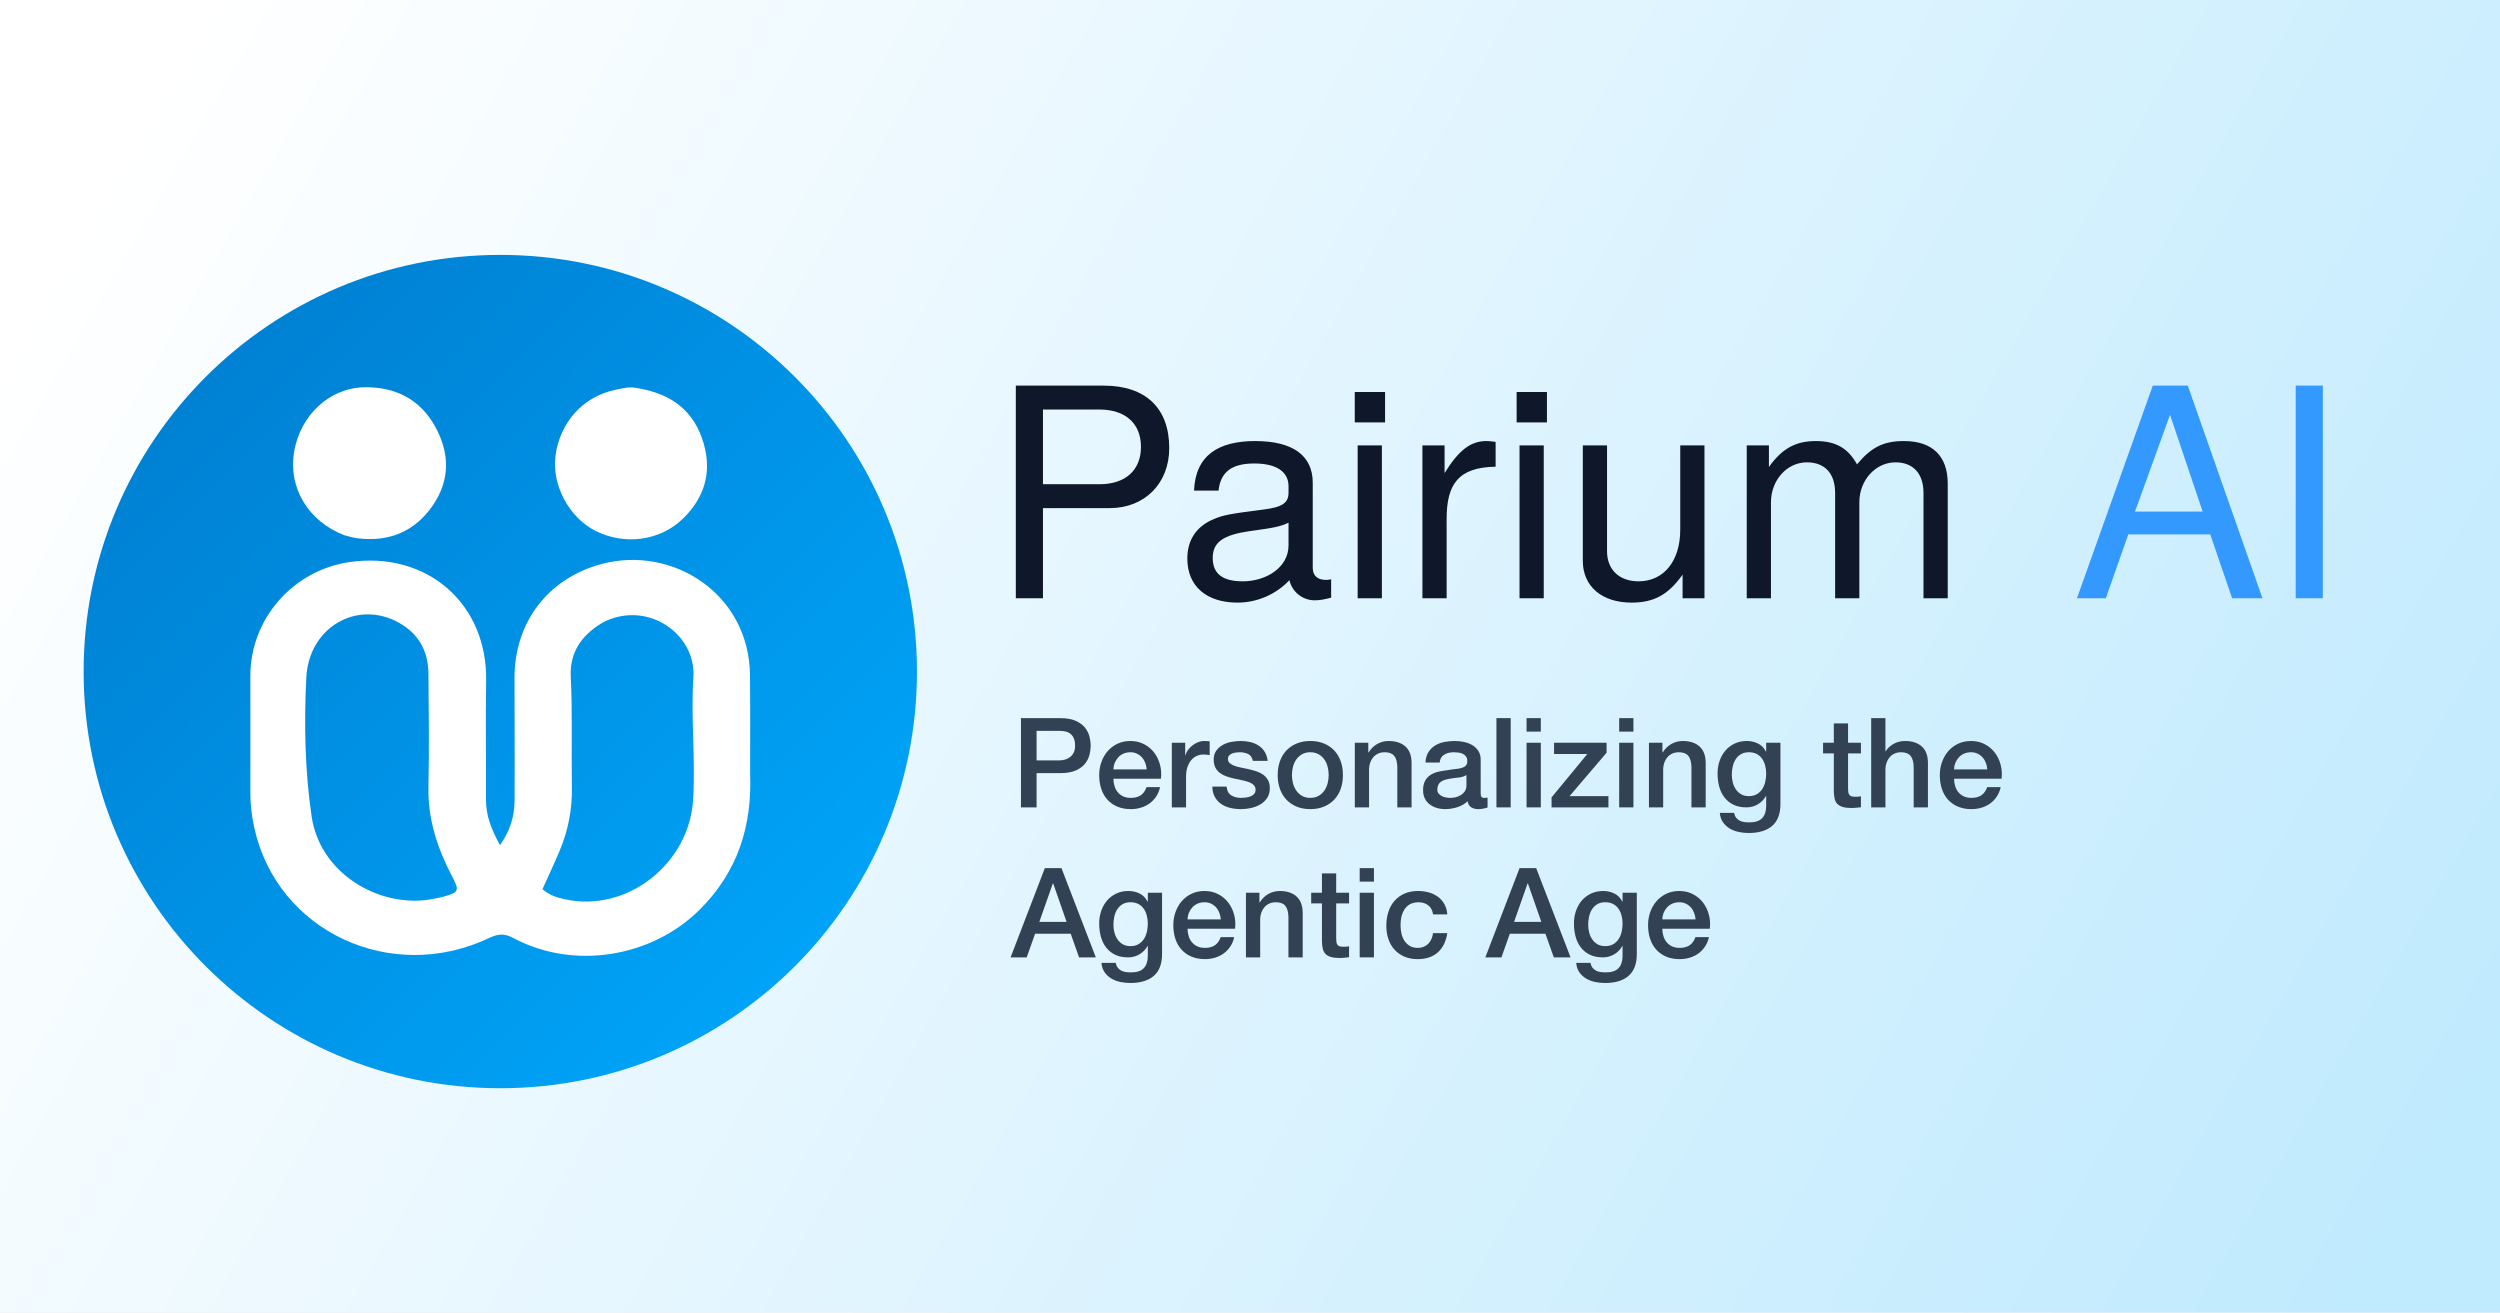
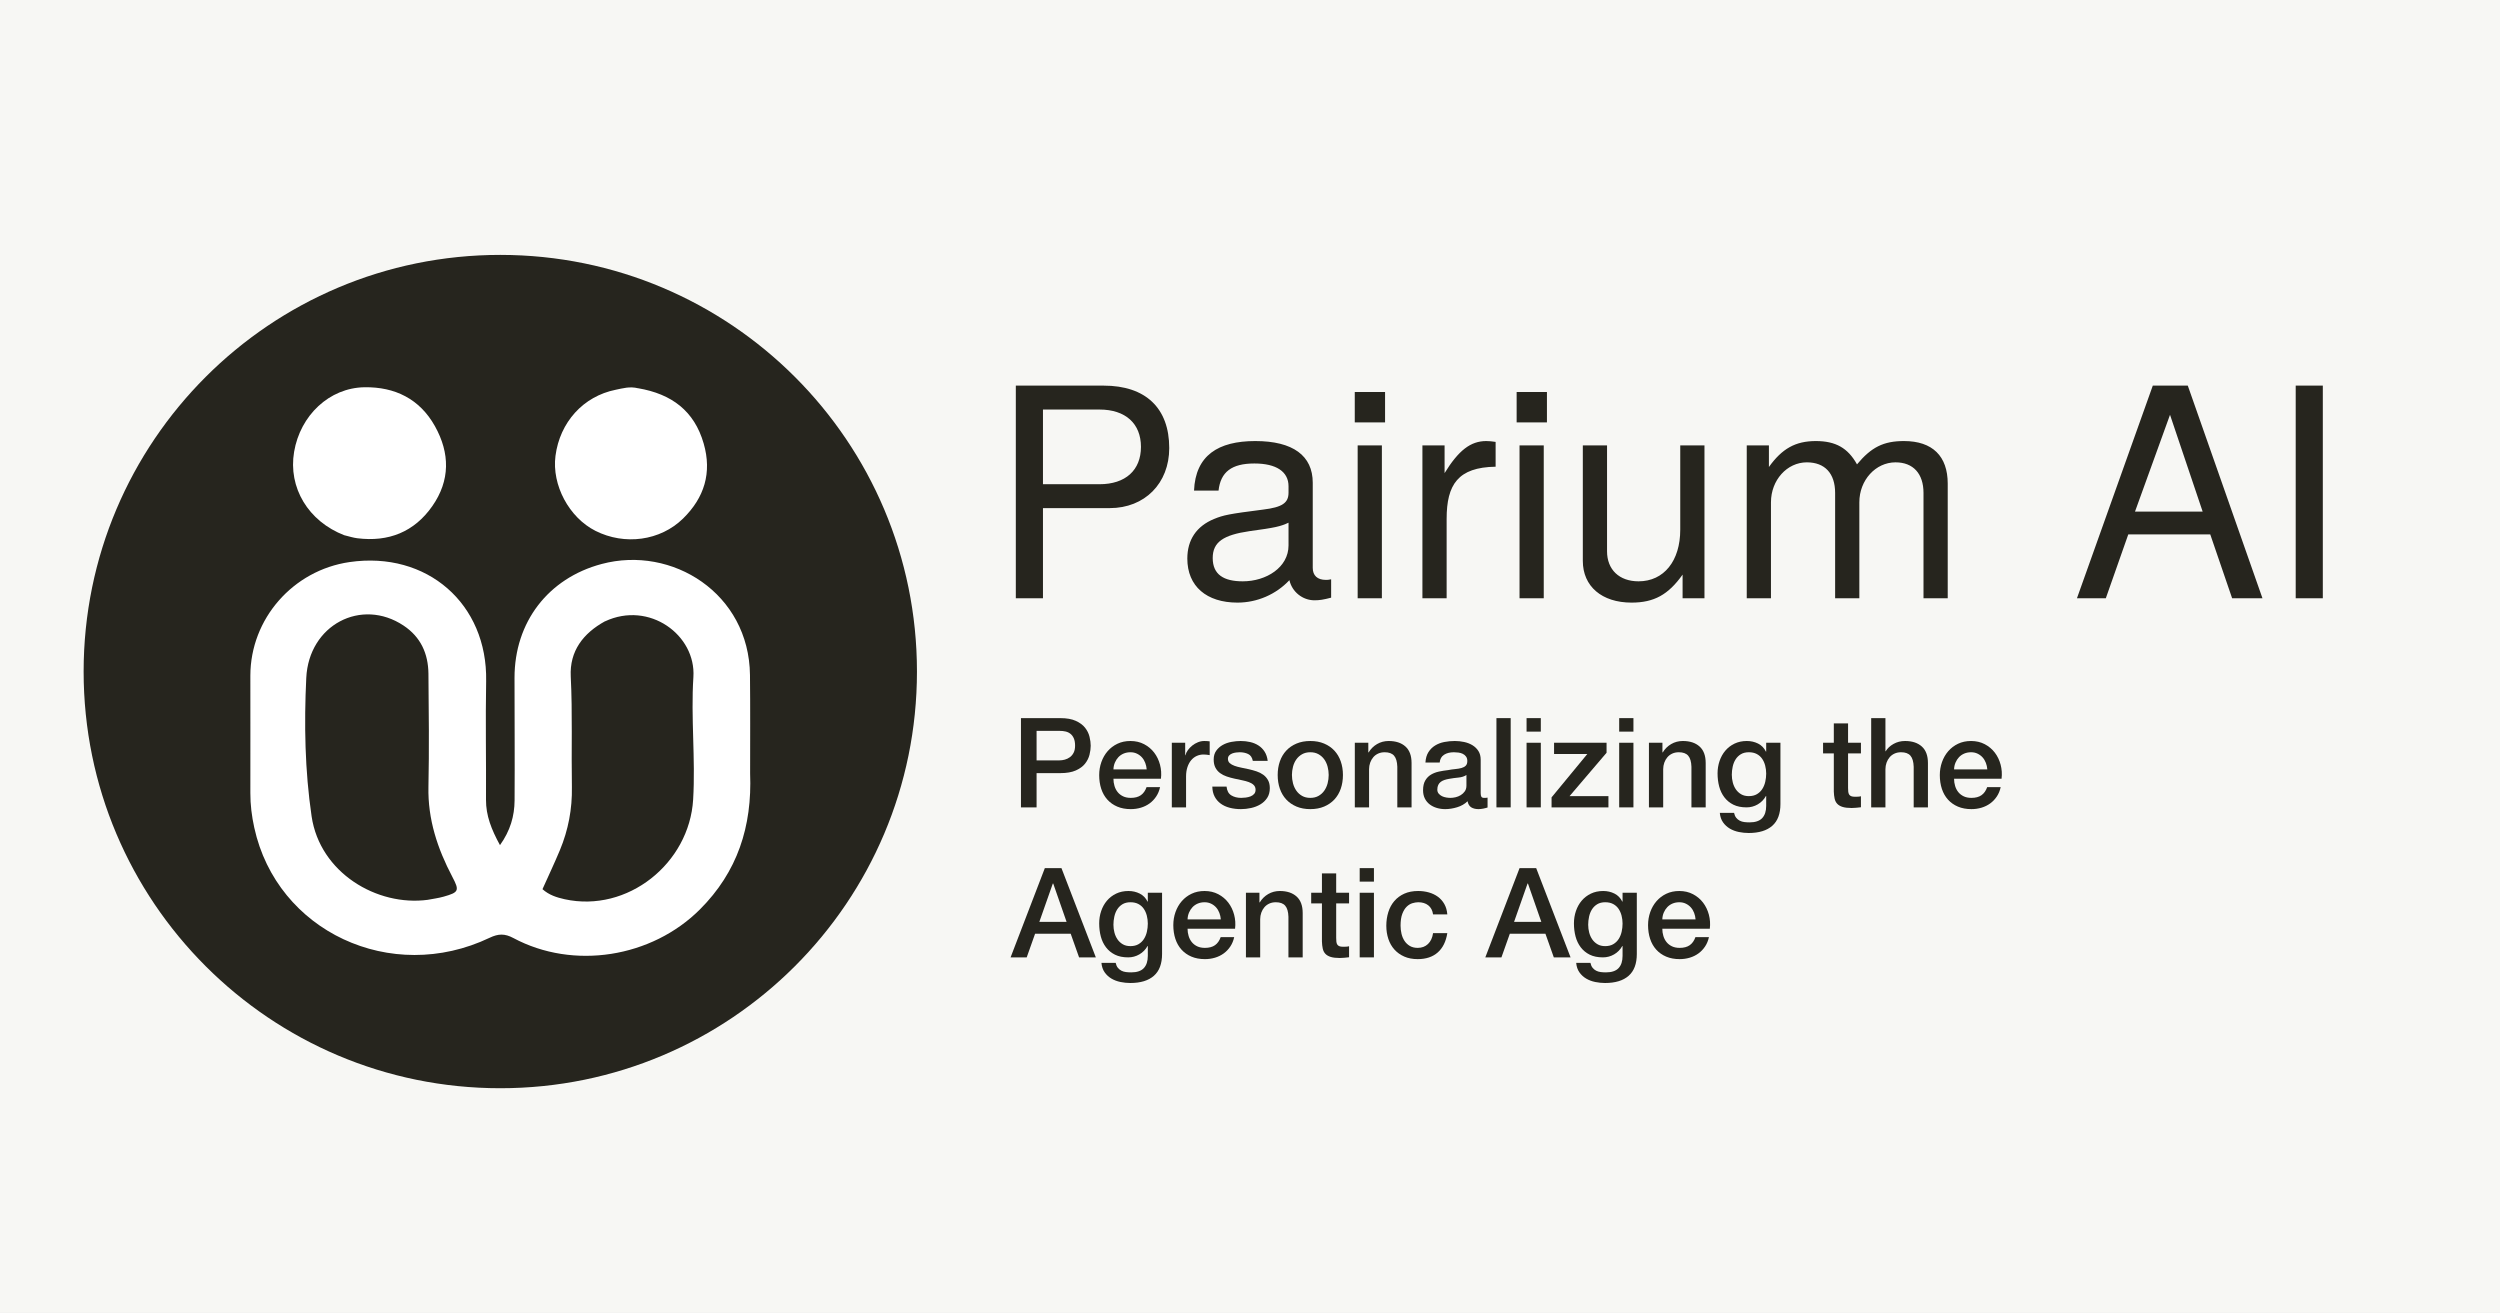
<svg xmlns="http://www.w3.org/2000/svg" id="Layer_1" version="1.1" viewBox="0 0 1200 630">
  <defs>
    <style>
-       .st0 {
-         fill: url(#linear-gradient1);
+       .st0, .st1 {
+         fill: #26251e;
+       }
+ 
+       .st2, .st1 {
+         isolation: isolate;
+       }
+ 
+       .st3 {
+         fill: #f7f7f4;
      }

      .st1 {
-         fill: #334155;
-       }
- 
-       .st2 {
-         fill: url(#linear-gradient);
-       }
- 
-       .st3, .st4, .st5 {
-         isolation: isolate;
-       }
- 
-       .st6 {
-         fill: #fff;
-       }
- 
-       .st4 {
-         fill: #39f;
-       }
- 
-       .st4, .st5 {
        font-family: HelveticaNeue-Medium, 'Helvetica Neue';
        font-size: 140px;
        font-weight: 500;
      }

-       .st5 {
-         fill: #0f172a;
+       .st4 {
+         fill: #fff;
      }
    </style>
-     <linearGradient id="linear-gradient" x1="86.75" y1="611.22" x2="1133.85" y2="6.67" gradientTransform="translate(0 629.89) scale(1 -1)" gradientUnits="userSpaceOnUse">
-       <stop offset="0" stop-color="#fff" />
-       <stop offset="1" stop-color="#c0eafe" />
-     </linearGradient>
-     <linearGradient id="linear-gradient1" x1="603.11" y1="1.12" x2="604.45" y2="2.45" gradientTransform="translate(-180895 -212) scale(300)" gradientUnits="userSpaceOnUse">
-       <stop offset="0" stop-color="#007acc" />
-       <stop offset="1" stop-color="#0af" />
-     </linearGradient>
  </defs>
-   <rect class="st2" y="0" width="1200" height="630" />
-   <path class="st0" d="M240.14,122.35h0c110.46,0,200,89.54,200,200h0c0,110.46-89.54,200-200,200h0c-110.46,0-200-89.54-200-200h0c0-110.46,89.54-200,200-200Z" />
+   <rect class="st3" y="0" width="1200" height="630" />
+   <path class="st0" d="M240.14,122.35h0c110.46,0,200,89.54,200,200h0c0,110.46-89.54,200-200,200h0c-110.46,0-200-89.54-200-200h0c0-110.46,89.54-200,200-200h0Z" />
  <g>
-     <path class="st6" d="M360.06,371.24c1.01,25.55-6.12,47.31-24.07,65.25-23.15,23.16-60.72,29.23-89.61,13.75-4.12-2.21-7.21-2.08-11.33-.12-47.35,22.6-102.12-3.07-113-52.85-1.2-5.47-1.91-11.03-1.88-16.67.07-18.76-.03-37.53,0-56.29.03-27.29,20.47-50.55,47.57-54.51,37.19-5.41,66.31,20,65.61,57.12-.35,18.97.04,37.96-.07,56.95-.04,7.59,2.57,14.24,6.71,21.8,4.95-6.95,6.96-13.95,7.01-21.47.13-19.63-.03-39.25-.03-58.88,0-26.64,16.09-47.75,41.83-54.61,33.83-9.03,70.76,14.12,71.19,53.29.17,15.53.07,31.07.07,47.23M290.39,298.22c-10.45,5.75-17.04,14.28-16.43,26.51.89,17.69.24,35.36.55,53.04.19,10.51-1.73,20.61-5.75,30.28-2.63,6.31-5.56,12.48-8.37,18.75,3.16,2.84,6.88,3.99,10.64,4.83,30.11,6.61,59.85-17.11,61.68-47.87,1.17-19.65-1.15-39.21.12-58.77,1.31-20.15-21.17-36.71-42.45-26.73M205.32,431.91c2.53-.49,5.11-.8,7.59-1.51,7.43-2.09,7.68-2.92,4.21-9.52-7.11-13.51-11.81-27.59-11.47-43.2.39-18.11.17-36.21,0-54.32-.11-9.59-3.67-17.59-11.95-23.09-20.27-13.47-45.48-.31-46.69,25.13-1.07,22.16-.67,44.43,2.56,66.44,3.99,27.07,31.36,43.35,55.8,40.07h-.04Z" />
-     <path class="st6" d="M165.34,256.95c-17.44-6.73-27.07-22.93-24.17-40.07,2.95-17.47,16.88-30.75,33.81-31,14.51-.21,26.43,5.53,33.79,18.68,7.25,12.99,7.35,26.07-1.27,38.39-8.67,12.4-21,17.29-35.99,15.41-1.91-.24-3.79-.83-6.16-1.43h0v.02Z" />
-     <path class="st6" d="M306.28,186.35c16.13,2.75,26.99,10.89,31.49,26.55,4.05,14.05.29,26-9.89,35.99-10.96,10.75-28.08,12.97-42.04,5.93-12.71-6.4-21.03-22.03-19.21-36.01,2.11-16.17,13.35-28.59,28.89-31.72,3.35-.68,6.72-1.72,10.76-.72h0v-.02Z" />
+     <path class="st4" d="M360.06,371.24c1.01,25.55-6.12,47.31-24.07,65.25-23.15,23.16-60.72,29.23-89.61,13.75-4.12-2.21-7.21-2.08-11.33-.12-47.35,22.6-102.12-3.07-113-52.85-1.2-5.47-1.91-11.03-1.88-16.67.07-18.76-.03-37.53,0-56.29.03-27.29,20.47-50.55,47.57-54.51,37.19-5.41,66.31,20,65.61,57.12-.35,18.97.04,37.96-.07,56.95-.04,7.59,2.57,14.24,6.71,21.8,4.95-6.95,6.96-13.95,7.01-21.47.13-19.63-.03-39.25-.03-58.88,0-26.64,16.09-47.75,41.83-54.61,33.83-9.03,70.76,14.12,71.19,53.29.17,15.53.07,31.07.07,47.23M290.39,298.22c-10.45,5.75-17.04,14.28-16.43,26.51.89,17.69.24,35.36.55,53.04.19,10.51-1.73,20.61-5.75,30.28-2.63,6.31-5.56,12.48-8.37,18.75,3.16,2.84,6.88,3.99,10.64,4.83,30.11,6.61,59.85-17.11,61.68-47.87,1.17-19.65-1.15-39.21.12-58.77,1.31-20.15-21.17-36.71-42.45-26.73M205.32,431.91c2.53-.49,5.11-.8,7.59-1.51,7.43-2.09,7.68-2.92,4.21-9.52-7.11-13.51-11.81-27.59-11.47-43.2.39-18.11.17-36.21,0-54.32-.11-9.59-3.67-17.59-11.95-23.09-20.27-13.47-45.48-.31-46.69,25.13-1.07,22.16-.67,44.43,2.56,66.44,3.99,27.07,31.36,43.35,55.8,40.07h-.05Z" />
+     <path class="st4" d="M165.34,256.95c-17.44-6.73-27.07-22.93-24.17-40.07,2.95-17.47,16.88-30.75,33.81-31,14.51-.21,26.43,5.53,33.79,18.68,7.25,12.99,7.35,26.07-1.27,38.39-8.67,12.4-21,17.29-35.99,15.41-1.91-.24-3.79-.83-6.16-1.43h0v.02h0Z" />
+     <path class="st4" d="M306.28,186.35c16.13,2.75,26.99,10.89,31.49,26.55,4.05,14.05.29,26-9.89,35.99-10.96,10.75-28.08,12.97-42.04,5.93-12.71-6.4-21.03-22.03-19.21-36.01,2.11-16.17,13.35-28.59,28.89-31.72,3.35-.68,6.72-1.72,10.76-.72h0v-.02h0Z" />
  </g>
-   <g class="st3">
-     <text class="st5" transform="translate(474.86 287.16)">
-       <tspan x="0" y="0">Pairium</tspan>
-     </text>
+   <g class="st2">
+     <g class="st2">
+       <text class="st1" transform="translate(474.86 287.16)">
+         <tspan x="0" y="0">Pairium</tspan>
+       </text>
+     </g>
  </g>
  <g>
-     <path class="st1" d="M490.06,344.7h18.9c3.04,0,5.52.44,7.44,1.32s3.4,1.98,4.44,3.3c1.04,1.32,1.75,2.76,2.13,4.32s.57,3,.57,4.32-.19,2.75-.57,4.29-1.09,2.97-2.13,4.29-2.52,2.41-4.44,3.27-4.4,1.29-7.44,1.29h-11.4v16.44h-7.5v-42.84h0ZM497.56,364.98h10.98c.84,0,1.7-.12,2.58-.36s1.69-.63,2.43-1.17,1.34-1.26,1.8-2.16c.46-.9.69-2.03.69-3.39s-.2-2.56-.6-3.48c-.4-.92-.94-1.65-1.62-2.19s-1.46-.91-2.34-1.11c-.88-.2-1.82-.3-2.82-.3h-11.1v14.16h0Z" />
-     <path class="st1" d="M534.45,373.8c0,1.2.17,2.36.51,3.48.34,1.12.85,2.1,1.53,2.94.68.84,1.54,1.51,2.58,2.01,1.04.5,2.28.75,3.72.75,2,0,3.61-.43,4.83-1.29,1.22-.86,2.13-2.15,2.73-3.87h6.48c-.36,1.68-.98,3.18-1.86,4.5s-1.94,2.43-3.18,3.33-2.63,1.58-4.17,2.04c-1.54.46-3.15.69-4.83.69-2.44,0-4.6-.4-6.48-1.2-1.88-.8-3.47-1.92-4.77-3.36-1.3-1.44-2.28-3.16-2.94-5.16s-.99-4.2-.99-6.6c0-2.2.35-4.29,1.05-6.27.7-1.98,1.7-3.72,3-5.22s2.87-2.69,4.71-3.57,3.92-1.32,6.24-1.32c2.44,0,4.63.51,6.57,1.53s3.55,2.37,4.83,4.05,2.21,3.61,2.79,5.79c.58,2.18.73,4.43.45,6.75h-22.8ZM550.41,369.3c-.08-1.08-.31-2.12-.69-3.12s-.9-1.87-1.56-2.61-1.46-1.34-2.4-1.8-1.99-.69-3.15-.69-2.29.21-3.27.63c-.98.42-1.82,1-2.52,1.74s-1.26,1.61-1.68,2.61-.65,2.08-.69,3.24h15.96Z" />
-     <path class="st1" d="M562.47,356.52h6.42v6h.12c.2-.84.59-1.66,1.17-2.46.58-.8,1.28-1.53,2.1-2.19.82-.66,1.73-1.19,2.73-1.59s2.02-.6,3.06-.6c.8,0,1.35.02,1.65.06.3.04.61.08.93.12v6.6c-.48-.08-.97-.15-1.47-.21s-.99-.09-1.47-.09c-1.16,0-2.25.23-3.27.69s-1.91,1.14-2.67,2.04-1.36,2.01-1.8,3.33-.66,2.84-.66,4.56v14.76h-6.84v-31.02h0Z" />
-     <path class="st1" d="M588.75,377.58c.2,2,.96,3.4,2.28,4.2s2.9,1.2,4.74,1.2c.64,0,1.37-.05,2.19-.15s1.59-.29,2.31-.57,1.31-.69,1.77-1.23.67-1.25.63-2.13-.36-1.6-.96-2.16c-.6-.56-1.37-1.01-2.31-1.35s-2.01-.63-3.21-.87-2.42-.5-3.66-.78c-1.28-.28-2.51-.62-3.69-1.02s-2.24-.94-3.18-1.62-1.69-1.55-2.25-2.61-.84-2.37-.84-3.93c0-1.68.41-3.09,1.23-4.23s1.86-2.06,3.12-2.76,2.66-1.19,4.2-1.47c1.54-.28,3.01-.42,4.41-.42,1.6,0,3.13.17,4.59.51s2.78.89,3.96,1.65c1.18.76,2.16,1.75,2.94,2.97s1.27,2.69,1.47,4.41h-7.14c-.32-1.64-1.07-2.74-2.25-3.3s-2.53-.84-4.05-.84c-.48,0-1.05.04-1.71.12-.66.08-1.28.23-1.86.45-.58.22-1.07.54-1.47.96-.4.42-.6.97-.6,1.65,0,.84.29,1.52.87,2.04.58.52,1.34.95,2.28,1.29s2.01.63,3.21.87,2.44.5,3.72.78c1.24.28,2.46.62,3.66,1.02,1.2.4,2.27.94,3.21,1.62s1.7,1.54,2.28,2.58c.58,1.04.87,2.32.87,3.84,0,1.84-.42,3.4-1.26,4.68s-1.93,2.32-3.27,3.12-2.83,1.38-4.47,1.74-3.26.54-4.86.54c-1.96,0-3.77-.22-5.43-.66s-3.1-1.11-4.32-2.01c-1.22-.9-2.18-2.02-2.88-3.36s-1.07-2.93-1.11-4.77h6.84,0Z" />
-     <path class="st1" d="M628.95,388.38c-2.48,0-4.69-.41-6.63-1.23s-3.58-1.95-4.92-3.39-2.36-3.16-3.06-5.16-1.05-4.2-1.05-6.6.35-4.54,1.05-6.54,1.72-3.72,3.06-5.16,2.98-2.57,4.92-3.39,4.15-1.23,6.63-1.23,4.69.41,6.63,1.23,3.58,1.95,4.92,3.39c1.34,1.44,2.36,3.16,3.06,5.16s1.05,4.18,1.05,6.54-.35,4.6-1.05,6.6-1.72,3.72-3.06,5.16-2.98,2.57-4.92,3.39-4.15,1.23-6.63,1.23ZM628.95,382.98c1.52,0,2.84-.32,3.96-.96,1.12-.64,2.04-1.48,2.76-2.52s1.25-2.21,1.59-3.51.51-2.63.51-3.99-.17-2.64-.51-3.96c-.34-1.32-.87-2.49-1.59-3.51-.72-1.02-1.64-1.85-2.76-2.49-1.12-.64-2.44-.96-3.96-.96s-2.84.32-3.96.96c-1.12.64-2.04,1.47-2.76,2.49-.72,1.02-1.25,2.19-1.59,3.51s-.51,2.64-.51,3.96.17,2.69.51,3.99.87,2.47,1.59,3.51c.72,1.04,1.64,1.88,2.76,2.52,1.12.64,2.44.96,3.96.96Z" />
-     <path class="st1" d="M650.31,356.52h6.48v4.56l.12.12c1.04-1.72,2.4-3.07,4.08-4.05,1.68-.98,3.54-1.47,5.58-1.47,3.4,0,6.08.88,8.04,2.64,1.96,1.76,2.94,4.4,2.94,7.92v21.3h-6.84v-19.5c-.08-2.44-.6-4.21-1.56-5.31s-2.46-1.65-4.5-1.65c-1.16,0-2.2.21-3.12.63s-1.7,1-2.34,1.74-1.14,1.61-1.5,2.61-.54,2.06-.54,3.18v18.3h-6.84v-31.02h0Z" />
-     <path class="st1" d="M710.73,380.64c0,.84.11,1.44.33,1.8.22.36.65.54,1.29.54h.72c.28,0,.6-.04.96-.12v4.74c-.24.08-.55.17-.93.27-.38.1-.77.19-1.17.27-.4.08-.8.14-1.2.18-.4.04-.74.06-1.02.06-1.4,0-2.56-.28-3.48-.84s-1.52-1.54-1.8-2.94c-1.36,1.32-3.03,2.28-5.01,2.88s-3.89.9-5.73.9c-1.4,0-2.74-.19-4.02-.57s-2.41-.94-3.39-1.68c-.98-.74-1.76-1.68-2.34-2.82s-.87-2.47-.87-3.99c0-1.92.35-3.48,1.05-4.68.7-1.2,1.62-2.14,2.76-2.82s2.42-1.17,3.84-1.47c1.42-.3,2.85-.53,4.29-.69,1.24-.24,2.42-.41,3.54-.51s2.11-.27,2.97-.51c.86-.24,1.54-.61,2.04-1.11s.75-1.25.75-2.25c0-.88-.21-1.6-.63-2.16s-.94-.99-1.56-1.29-1.31-.5-2.07-.6-1.48-.15-2.16-.15c-1.92,0-3.5.4-4.74,1.2-1.24.8-1.94,2.04-2.1,3.72h-6.84c.12-2,.6-3.66,1.44-4.98s1.91-2.38,3.21-3.18c1.3-.8,2.77-1.36,4.41-1.68,1.64-.32,3.32-.48,5.04-.48,1.52,0,3.02.16,4.5.48s2.81.84,3.99,1.56,2.13,1.65,2.85,2.79,1.08,2.53,1.08,4.17v15.96h0ZM703.89,372c-1.04.68-2.32,1.09-3.84,1.23s-3.04.35-4.56.63c-.72.12-1.42.29-2.1.51s-1.28.52-1.8.9c-.52.38-.93.88-1.23,1.5s-.45,1.37-.45,2.25c0,.76.22,1.4.66,1.92.44.52.97.93,1.59,1.23s1.3.51,2.04.63,1.41.18,2.01.18c.76,0,1.58-.1,2.46-.3.88-.2,1.71-.54,2.49-1.02.78-.48,1.43-1.09,1.95-1.83s.78-1.65.78-2.73v-5.1h0Z" />
-     <path class="st1" d="M718.29,344.7h6.84v42.84h-6.84v-42.84Z" />
-     <path class="st1" d="M732.75,344.7h6.84v6.48h-6.84v-6.48ZM732.75,356.52h6.84v31.02h-6.84v-31.02Z" />
-     <path class="st1" d="M745.95,356.52h25.2v4.8l-17.76,20.82h18.66v5.4h-27.3v-4.8l17.16-20.82h-15.96v-5.4h0Z" />
-     <path class="st1" d="M777.21,344.7h6.84v6.48h-6.84v-6.48ZM777.21,356.52h6.84v31.02h-6.84v-31.02Z" />
-     <path class="st1" d="M791.49,356.52h6.48v4.56l.12.12c1.04-1.72,2.4-3.07,4.08-4.05,1.68-.98,3.54-1.47,5.58-1.47,3.4,0,6.08.88,8.04,2.64,1.96,1.76,2.94,4.4,2.94,7.92v21.3h-6.84v-19.5c-.08-2.44-.6-4.21-1.56-5.31s-2.46-1.65-4.5-1.65c-1.16,0-2.2.21-3.12.63s-1.7,1-2.34,1.74-1.14,1.61-1.5,2.61-.54,2.06-.54,3.18v18.3h-6.84v-31.02h0Z" />
-     <path class="st1" d="M854.61,385.92c0,4.68-1.31,8.17-3.93,10.47s-6.39,3.45-11.31,3.45c-1.56,0-3.13-.16-4.71-.48s-3.02-.86-4.32-1.62-2.39-1.76-3.27-3-1.4-2.76-1.56-4.56h6.84c.2.96.54,1.74,1.02,2.34.48.6,1.05,1.07,1.71,1.41s1.39.56,2.19.66,1.64.15,2.52.15c2.76,0,4.78-.68,6.06-2.04,1.28-1.36,1.92-3.32,1.92-5.88v-4.74h-.12c-.96,1.72-2.27,3.06-3.93,4.02s-3.45,1.44-5.37,1.44c-2.48,0-4.59-.43-6.33-1.29-1.74-.86-3.18-2.04-4.32-3.54s-1.97-3.23-2.49-5.19-.78-4.06-.78-6.3c0-2.08.32-4.06.96-5.94s1.56-3.53,2.76-4.95,2.67-2.55,4.41-3.39c1.74-.84,3.71-1.26,5.91-1.26,1.96,0,3.76.41,5.4,1.23s2.9,2.11,3.78,3.87h.12v-4.26h6.84v29.4h0ZM839.43,382.14c1.52,0,2.81-.31,3.87-.93s1.92-1.44,2.58-2.46c.66-1.02,1.14-2.18,1.44-3.48.3-1.3.45-2.61.45-3.93s-.16-2.6-.48-3.84-.81-2.34-1.47-3.3-1.52-1.72-2.58-2.28-2.33-.84-3.81-.84-2.8.32-3.84.96-1.88,1.47-2.52,2.49-1.1,2.18-1.38,3.48c-.28,1.3-.42,2.59-.42,3.87s.16,2.53.48,3.75.81,2.31,1.47,3.27,1.5,1.74,2.52,2.34,2.25.9,3.69.9Z" />
-     <path class="st1" d="M875.07,356.52h5.16v-9.3h6.84v9.3h6.18v5.1h-6.18v16.56c0,.72.03,1.34.09,1.86s.2.96.42,1.32c.22.36.55.63.99.81s1.04.27,1.8.27c.48,0,.96,0,1.44-.03.48-.02.96-.09,1.44-.21v5.28c-.76.08-1.5.16-2.22.24s-1.46.12-2.22.12c-1.8,0-3.25-.17-4.35-.51s-1.96-.84-2.58-1.5-1.04-1.49-1.26-2.49c-.22-1-.35-2.14-.39-3.42v-18.3h-5.16v-5.1h0Z" />
-     <path class="st1" d="M898.17,344.7h6.84v15.9h.12c.84-1.4,2.09-2.57,3.75-3.51s3.51-1.41,5.55-1.41c3.4,0,6.08.88,8.04,2.64,1.96,1.76,2.94,4.4,2.94,7.92v21.3h-6.84v-19.5c-.08-2.44-.6-4.21-1.56-5.31s-2.46-1.65-4.5-1.65c-1.16,0-2.2.21-3.12.63s-1.7,1-2.34,1.74-1.14,1.61-1.5,2.61-.54,2.06-.54,3.18v18.3h-6.84v-42.84h0Z" />
-     <path class="st1" d="M937.95,373.8c0,1.2.17,2.36.51,3.48.34,1.12.85,2.1,1.53,2.94.68.84,1.54,1.51,2.58,2.01,1.04.5,2.28.75,3.72.75,2,0,3.61-.43,4.83-1.29,1.22-.86,2.13-2.15,2.73-3.87h6.48c-.36,1.68-.98,3.18-1.86,4.5s-1.94,2.43-3.18,3.33-2.63,1.58-4.17,2.04c-1.54.46-3.15.69-4.83.69-2.44,0-4.6-.4-6.48-1.2-1.88-.8-3.47-1.92-4.77-3.36-1.3-1.44-2.28-3.16-2.94-5.16s-.99-4.2-.99-6.6c0-2.2.35-4.29,1.05-6.27.7-1.98,1.7-3.72,3-5.22s2.87-2.69,4.71-3.57,3.92-1.32,6.24-1.32c2.44,0,4.63.51,6.57,1.53s3.55,2.37,4.83,4.05,2.21,3.61,2.79,5.79c.58,2.18.73,4.43.45,6.75h-22.8ZM953.91,369.3c-.08-1.08-.31-2.12-.69-3.12s-.9-1.87-1.56-2.61-1.46-1.34-2.4-1.8-1.99-.69-3.15-.69-2.29.21-3.27.63c-.98.42-1.82,1-2.52,1.74s-1.26,1.61-1.68,2.61-.65,2.08-.69,3.24h15.96Z" />
-     <path class="st1" d="M501.52,416.7h7.98l16.5,42.84h-8.04l-4.02-11.34h-17.1l-4.02,11.34h-7.74l16.44-42.84ZM498.88,442.5h13.08l-6.42-18.42h-.18l-6.48,18.42h0Z" />
-     <path class="st1" d="M557.79,457.92c0,4.68-1.31,8.17-3.93,10.47s-6.39,3.45-11.31,3.45c-1.56,0-3.13-.16-4.71-.48s-3.02-.86-4.32-1.62-2.39-1.76-3.27-3-1.4-2.76-1.56-4.56h6.84c.2.96.54,1.74,1.02,2.34.48.6,1.05,1.07,1.71,1.41s1.39.56,2.19.66,1.64.15,2.52.15c2.76,0,4.78-.68,6.06-2.04,1.28-1.36,1.92-3.32,1.92-5.88v-4.74h-.12c-.96,1.72-2.27,3.06-3.93,4.02s-3.45,1.44-5.37,1.44c-2.48,0-4.59-.43-6.33-1.29-1.74-.86-3.18-2.04-4.32-3.54s-1.97-3.23-2.49-5.19-.78-4.06-.78-6.3c0-2.08.32-4.06.96-5.94s1.56-3.53,2.76-4.95,2.67-2.55,4.41-3.39c1.74-.84,3.71-1.26,5.91-1.26,1.96,0,3.76.41,5.4,1.23s2.9,2.11,3.78,3.87h.12v-4.26h6.84v29.4h0ZM542.61,454.14c1.52,0,2.81-.31,3.87-.93s1.92-1.44,2.58-2.46c.66-1.02,1.14-2.18,1.44-3.48.3-1.3.45-2.61.45-3.93s-.16-2.6-.48-3.84-.81-2.34-1.47-3.3-1.52-1.72-2.58-2.28-2.33-.84-3.81-.84-2.8.32-3.84.96c-1.04.64-1.88,1.47-2.52,2.49s-1.1,2.18-1.38,3.48c-.28,1.3-.42,2.59-.42,3.87s.16,2.53.48,3.75.81,2.31,1.47,3.27,1.5,1.74,2.52,2.34,2.25.9,3.69.9Z" />
-     <path class="st1" d="M570.03,445.8c0,1.2.17,2.36.51,3.48.34,1.12.85,2.1,1.53,2.94.68.84,1.54,1.51,2.58,2.01,1.04.5,2.28.75,3.72.75,2,0,3.61-.43,4.83-1.29,1.22-.86,2.13-2.15,2.73-3.87h6.48c-.36,1.68-.98,3.18-1.86,4.5s-1.94,2.43-3.18,3.33-2.63,1.58-4.17,2.04c-1.54.46-3.15.69-4.83.69-2.44,0-4.6-.4-6.48-1.2-1.88-.8-3.47-1.92-4.77-3.36-1.3-1.44-2.28-3.16-2.94-5.16s-.99-4.2-.99-6.6c0-2.2.35-4.29,1.05-6.27.7-1.98,1.7-3.72,3-5.22s2.87-2.69,4.71-3.57,3.92-1.32,6.24-1.32c2.44,0,4.63.51,6.57,1.53s3.55,2.37,4.83,4.05,2.21,3.61,2.79,5.79c.58,2.18.73,4.43.45,6.75h-22.8ZM585.99,441.3c-.08-1.08-.31-2.12-.69-3.12s-.9-1.87-1.56-2.61-1.46-1.34-2.4-1.8-1.99-.69-3.15-.69-2.29.21-3.27.63c-.98.42-1.82,1-2.52,1.74s-1.26,1.61-1.68,2.61-.65,2.08-.69,3.24h15.96Z" />
-     <path class="st1" d="M598.05,428.52h6.48v4.56l.12.12c1.04-1.72,2.4-3.07,4.08-4.05,1.68-.98,3.54-1.47,5.58-1.47,3.4,0,6.08.88,8.04,2.64,1.96,1.76,2.94,4.4,2.94,7.92v21.3h-6.84v-19.5c-.08-2.44-.6-4.21-1.56-5.31s-2.46-1.65-4.5-1.65c-1.16,0-2.2.21-3.12.63s-1.7,1-2.34,1.74-1.14,1.61-1.5,2.61-.54,2.06-.54,3.18v18.3h-6.84v-31.02h0Z" />
-     <path class="st1" d="M629.37,428.52h5.16v-9.3h6.84v9.3h6.18v5.1h-6.18v16.56c0,.72.03,1.34.09,1.86s.2.96.42,1.32c.22.36.55.63.99.81s1.04.27,1.8.27c.48,0,.96,0,1.44-.03.48-.02.96-.09,1.44-.21v5.28c-.76.08-1.5.16-2.22.24s-1.46.12-2.22.12c-1.8,0-3.25-.17-4.35-.51s-1.96-.84-2.58-1.5-1.04-1.49-1.26-2.49c-.22-1-.35-2.14-.39-3.42v-18.3h-5.16v-5.1h0Z" />
-     <path class="st1" d="M652.65,416.7h6.84v6.48h-6.84v-6.48ZM652.65,428.52h6.84v31.02h-6.84v-31.02Z" />
-     <path class="st1" d="M687.87,438.9c-.28-1.92-1.05-3.37-2.31-4.35s-2.85-1.47-4.77-1.47c-.88,0-1.82.15-2.82.45-1,.3-1.92.86-2.76,1.68s-1.54,1.96-2.1,3.42c-.56,1.46-.84,3.37-.84,5.73,0,1.28.15,2.56.45,3.84s.78,2.42,1.44,3.42,1.51,1.81,2.55,2.43,2.3.93,3.78.93c2,0,3.65-.62,4.95-1.86s2.11-2.98,2.43-5.22h6.84c-.64,4.04-2.17,7.13-4.59,9.27-2.42,2.14-5.63,3.21-9.63,3.21-2.44,0-4.59-.41-6.45-1.23s-3.43-1.94-4.71-3.36c-1.28-1.42-2.25-3.11-2.91-5.07-.66-1.96-.99-4.08-.99-6.36s.32-4.5.96-6.54,1.6-3.81,2.88-5.31,2.87-2.68,4.77-3.54c1.9-.86,4.13-1.29,6.69-1.29,1.8,0,3.51.23,5.13.69s3.06,1.15,4.32,2.07,2.29,2.08,3.09,3.48c.8,1.4,1.28,3.06,1.44,4.98h-6.84Z" />
-     <path class="st1" d="M729.39,416.7h7.98l16.5,42.84h-8.04l-4.02-11.34h-17.1l-4.02,11.34h-7.74l16.44-42.84ZM726.75,442.5h13.08l-6.42-18.42h-.18l-6.48,18.42h0Z" />
-     <path class="st1" d="M785.67,457.92c0,4.68-1.31,8.17-3.93,10.47s-6.39,3.45-11.31,3.45c-1.56,0-3.13-.16-4.71-.48s-3.02-.86-4.32-1.62-2.39-1.76-3.27-3-1.4-2.76-1.56-4.56h6.84c.2.96.54,1.74,1.02,2.34.48.6,1.05,1.07,1.71,1.41s1.39.56,2.19.66,1.64.15,2.52.15c2.76,0,4.78-.68,6.06-2.04,1.28-1.36,1.92-3.32,1.92-5.88v-4.74h-.12c-.96,1.72-2.27,3.06-3.93,4.02s-3.45,1.44-5.37,1.44c-2.48,0-4.59-.43-6.33-1.29-1.74-.86-3.18-2.04-4.32-3.54s-1.97-3.23-2.49-5.19-.78-4.06-.78-6.3c0-2.08.32-4.06.96-5.94s1.56-3.53,2.76-4.95,2.67-2.55,4.41-3.39c1.74-.84,3.71-1.26,5.91-1.26,1.96,0,3.76.41,5.4,1.23s2.9,2.11,3.78,3.87h.12v-4.26h6.84v29.4h0ZM770.49,454.14c1.52,0,2.81-.31,3.87-.93s1.92-1.44,2.58-2.46c.66-1.02,1.14-2.18,1.44-3.48.3-1.3.45-2.61.45-3.93s-.16-2.6-.48-3.84-.81-2.34-1.47-3.3-1.52-1.72-2.58-2.28-2.33-.84-3.81-.84-2.8.32-3.84.96-1.88,1.47-2.52,2.49-1.1,2.18-1.38,3.48c-.28,1.3-.42,2.59-.42,3.87s.16,2.53.48,3.75.81,2.31,1.47,3.27,1.5,1.74,2.52,2.34,2.25.9,3.69.9Z" />
-     <path class="st1" d="M797.91,445.8c0,1.2.17,2.36.51,3.48.34,1.12.85,2.1,1.53,2.94.68.84,1.54,1.51,2.58,2.01,1.04.5,2.28.75,3.72.75,2,0,3.61-.43,4.83-1.29,1.22-.86,2.13-2.15,2.73-3.87h6.48c-.36,1.68-.98,3.18-1.86,4.5s-1.94,2.43-3.18,3.33-2.63,1.58-4.17,2.04c-1.54.46-3.15.69-4.83.69-2.44,0-4.6-.4-6.48-1.2-1.88-.8-3.47-1.92-4.77-3.36-1.3-1.44-2.28-3.16-2.94-5.16s-.99-4.2-.99-6.6c0-2.2.35-4.29,1.05-6.27.7-1.98,1.7-3.72,3-5.22s2.87-2.69,4.71-3.57,3.92-1.32,6.24-1.32c2.44,0,4.63.51,6.57,1.53s3.55,2.37,4.83,4.05,2.21,3.61,2.79,5.79c.58,2.18.73,4.43.45,6.75h-22.8ZM813.87,441.3c-.08-1.08-.31-2.12-.69-3.12s-.9-1.87-1.56-2.61-1.46-1.34-2.4-1.8-1.99-.69-3.15-.69-2.29.21-3.27.63c-.98.42-1.82,1-2.52,1.74s-1.26,1.61-1.68,2.61-.65,2.08-.69,3.24h15.96Z" />
+     <path class="st0" d="M490.06,344.7h18.9c3.04,0,5.52.44,7.44,1.32s3.4,1.98,4.44,3.3c1.04,1.32,1.75,2.76,2.13,4.32s.57,3,.57,4.32-.19,2.75-.57,4.29-1.09,2.97-2.13,4.29-2.52,2.41-4.44,3.27-4.4,1.29-7.44,1.29h-11.4v16.44h-7.5v-42.84h0ZM497.56,364.98h10.98c.84,0,1.7-.12,2.58-.36s1.69-.63,2.43-1.17,1.34-1.26,1.8-2.16c.46-.9.69-2.03.69-3.39s-.2-2.56-.6-3.48c-.4-.92-.94-1.65-1.62-2.19s-1.46-.91-2.34-1.11c-.88-.2-1.82-.3-2.82-.3h-11.1v14.16h0Z" />
+     <path class="st0" d="M534.45,373.8c0,1.2.17,2.36.51,3.48.34,1.12.85,2.1,1.53,2.94.68.84,1.54,1.51,2.58,2.01,1.04.5,2.28.75,3.72.75,2,0,3.61-.43,4.83-1.29,1.22-.86,2.13-2.15,2.73-3.87h6.48c-.36,1.68-.98,3.18-1.86,4.5s-1.94,2.43-3.18,3.33-2.63,1.58-4.17,2.04c-1.54.46-3.15.69-4.83.69-2.44,0-4.6-.4-6.48-1.2-1.88-.8-3.47-1.92-4.77-3.36-1.3-1.44-2.28-3.16-2.94-5.16s-.99-4.2-.99-6.6c0-2.2.35-4.29,1.05-6.27.7-1.98,1.7-3.72,3-5.22s2.87-2.69,4.71-3.57,3.92-1.32,6.24-1.32c2.44,0,4.63.51,6.57,1.53s3.55,2.37,4.83,4.05,2.21,3.61,2.79,5.79c.58,2.18.73,4.43.45,6.75h-22.8ZM550.41,369.3c-.08-1.08-.31-2.12-.69-3.12s-.9-1.87-1.56-2.61-1.46-1.34-2.4-1.8-1.99-.69-3.15-.69-2.29.21-3.27.63c-.98.42-1.82,1-2.52,1.74s-1.26,1.61-1.68,2.61-.65,2.08-.69,3.24h15.96Z" />
+     <path class="st0" d="M562.47,356.52h6.42v6h.12c.2-.84.59-1.66,1.17-2.46.58-.8,1.28-1.53,2.1-2.19.82-.66,1.73-1.19,2.73-1.59s2.02-.6,3.06-.6c.8,0,1.35.02,1.65.06.3.04.61.08.93.12v6.6c-.48-.08-.97-.15-1.47-.21s-.99-.09-1.47-.09c-1.16,0-2.25.23-3.27.69s-1.91,1.14-2.67,2.04-1.36,2.01-1.8,3.33-.66,2.84-.66,4.56v14.76h-6.84v-31.02h0Z" />
+     <path class="st0" d="M588.75,377.58c.2,2,.96,3.4,2.28,4.2s2.9,1.2,4.74,1.2c.64,0,1.37-.05,2.19-.15s1.59-.29,2.31-.57,1.31-.69,1.77-1.23.67-1.25.63-2.13-.36-1.6-.96-2.16c-.6-.56-1.37-1.01-2.31-1.35s-2.01-.63-3.21-.87-2.42-.5-3.66-.78c-1.28-.28-2.51-.62-3.69-1.02s-2.24-.94-3.18-1.62-1.69-1.55-2.25-2.61-.84-2.37-.84-3.93c0-1.68.41-3.09,1.23-4.23s1.86-2.06,3.12-2.76,2.66-1.19,4.2-1.47c1.54-.28,3.01-.42,4.41-.42,1.6,0,3.13.17,4.59.51s2.78.89,3.96,1.65c1.18.76,2.16,1.75,2.94,2.97s1.27,2.69,1.47,4.41h-7.14c-.32-1.64-1.07-2.74-2.25-3.3s-2.53-.84-4.05-.84c-.48,0-1.05.04-1.71.12-.66.08-1.28.23-1.86.45-.58.22-1.07.54-1.47.96-.4.42-.6.97-.6,1.65,0,.84.29,1.52.87,2.04.58.52,1.34.95,2.28,1.29s2.01.63,3.21.87,2.44.5,3.72.78c1.24.28,2.46.62,3.66,1.02,1.2.4,2.27.94,3.21,1.62s1.7,1.54,2.28,2.58c.58,1.04.87,2.32.87,3.84,0,1.84-.42,3.4-1.26,4.68s-1.93,2.32-3.27,3.12-2.83,1.38-4.47,1.74-3.26.54-4.86.54c-1.96,0-3.77-.22-5.43-.66s-3.1-1.11-4.32-2.01c-1.22-.9-2.18-2.02-2.88-3.36s-1.07-2.93-1.11-4.77h6.84,0Z" />
+     <path class="st0" d="M628.95,388.38c-2.48,0-4.69-.41-6.63-1.23s-3.58-1.95-4.92-3.39-2.36-3.16-3.06-5.16-1.05-4.2-1.05-6.6.35-4.54,1.05-6.54,1.72-3.72,3.06-5.16,2.98-2.57,4.92-3.39,4.15-1.23,6.63-1.23,4.69.41,6.63,1.23,3.58,1.95,4.92,3.39c1.34,1.44,2.36,3.16,3.06,5.16s1.05,4.18,1.05,6.54-.35,4.6-1.05,6.6-1.72,3.72-3.06,5.16-2.98,2.57-4.92,3.39-4.15,1.23-6.63,1.23ZM628.95,382.98c1.52,0,2.84-.32,3.96-.96,1.12-.64,2.04-1.48,2.76-2.52s1.25-2.21,1.59-3.51.51-2.63.51-3.99-.17-2.64-.51-3.96c-.34-1.32-.87-2.49-1.59-3.51-.72-1.02-1.64-1.85-2.76-2.49-1.12-.64-2.44-.96-3.96-.96s-2.84.32-3.96.96c-1.12.64-2.04,1.47-2.76,2.49-.72,1.02-1.25,2.19-1.59,3.51s-.51,2.64-.51,3.96.17,2.69.51,3.99.87,2.47,1.59,3.51c.72,1.04,1.64,1.88,2.76,2.52,1.12.64,2.44.96,3.96.96Z" />
+     <path class="st0" d="M650.31,356.52h6.48v4.56l.12.12c1.04-1.72,2.4-3.07,4.08-4.05,1.68-.98,3.54-1.47,5.58-1.47,3.4,0,6.08.88,8.04,2.64,1.96,1.76,2.94,4.4,2.94,7.92v21.3h-6.84v-19.5c-.08-2.44-.6-4.21-1.56-5.31s-2.46-1.65-4.5-1.65c-1.16,0-2.2.21-3.12.63s-1.7,1-2.34,1.74-1.14,1.61-1.5,2.61-.54,2.06-.54,3.18v18.3h-6.84v-31.02h0Z" />
+     <path class="st0" d="M710.73,380.64c0,.84.11,1.44.33,1.8.22.36.65.54,1.29.54h.72c.28,0,.6-.04.96-.12v4.74c-.24.08-.55.17-.93.27-.38.1-.77.19-1.17.27-.4.08-.8.14-1.2.18-.4.04-.74.06-1.02.06-1.4,0-2.56-.28-3.48-.84s-1.52-1.54-1.8-2.94c-1.36,1.32-3.03,2.28-5.01,2.88s-3.89.9-5.73.9c-1.4,0-2.74-.19-4.02-.57s-2.41-.94-3.39-1.68c-.98-.74-1.76-1.68-2.34-2.82s-.87-2.47-.87-3.99c0-1.92.35-3.48,1.05-4.68.7-1.2,1.62-2.14,2.76-2.82s2.42-1.17,3.84-1.47c1.42-.3,2.85-.53,4.29-.69,1.24-.24,2.42-.41,3.54-.51s2.11-.27,2.97-.51c.86-.24,1.54-.61,2.04-1.11s.75-1.25.75-2.25c0-.88-.21-1.6-.63-2.16s-.94-.99-1.56-1.29-1.31-.5-2.07-.6-1.48-.15-2.16-.15c-1.92,0-3.5.4-4.74,1.2-1.24.8-1.94,2.04-2.1,3.72h-6.84c.12-2,.6-3.66,1.44-4.98s1.91-2.38,3.21-3.18c1.3-.8,2.77-1.36,4.41-1.68,1.64-.32,3.32-.48,5.04-.48,1.52,0,3.02.16,4.5.48s2.81.84,3.99,1.56,2.13,1.65,2.85,2.79,1.08,2.53,1.08,4.17v15.96h0ZM703.89,372c-1.04.68-2.32,1.09-3.84,1.23s-3.04.35-4.56.63c-.72.12-1.42.29-2.1.51s-1.28.52-1.8.9c-.52.38-.93.88-1.23,1.5s-.45,1.37-.45,2.25c0,.76.22,1.4.66,1.92.44.52.97.93,1.59,1.23s1.3.51,2.04.63,1.41.18,2.01.18c.76,0,1.58-.1,2.46-.3.88-.2,1.71-.54,2.49-1.02.78-.48,1.43-1.09,1.95-1.83s.78-1.65.78-2.73v-5.1h0Z" />
+     <path class="st0" d="M718.29,344.7h6.84v42.84h-6.84v-42.84Z" />
+     <path class="st0" d="M732.75,344.7h6.84v6.48h-6.84v-6.48ZM732.75,356.52h6.84v31.02h-6.84v-31.02Z" />
+     <path class="st0" d="M745.95,356.52h25.2v4.8l-17.76,20.82h18.66v5.4h-27.3v-4.8l17.16-20.82h-15.96v-5.4h0Z" />
+     <path class="st0" d="M777.21,344.7h6.84v6.48h-6.84v-6.48ZM777.21,356.52h6.84v31.02h-6.84v-31.02Z" />
+     <path class="st0" d="M791.49,356.52h6.48v4.56l.12.12c1.04-1.72,2.4-3.07,4.08-4.05,1.68-.98,3.54-1.47,5.58-1.47,3.4,0,6.08.88,8.04,2.64,1.96,1.76,2.94,4.4,2.94,7.92v21.3h-6.84v-19.5c-.08-2.44-.6-4.21-1.56-5.31s-2.46-1.65-4.5-1.65c-1.16,0-2.2.21-3.12.63s-1.7,1-2.34,1.74-1.14,1.61-1.5,2.61-.54,2.06-.54,3.18v18.3h-6.84v-31.02h0Z" />
+     <path class="st0" d="M854.61,385.92c0,4.68-1.31,8.17-3.93,10.47s-6.39,3.45-11.31,3.45c-1.56,0-3.13-.16-4.71-.48s-3.02-.86-4.32-1.62-2.39-1.76-3.27-3-1.4-2.76-1.56-4.56h6.84c.2.96.54,1.74,1.02,2.34.48.6,1.05,1.07,1.71,1.41s1.39.56,2.19.66,1.64.15,2.52.15c2.76,0,4.78-.68,6.06-2.04,1.28-1.36,1.92-3.32,1.92-5.88v-4.74h-.12c-.96,1.72-2.27,3.06-3.93,4.02s-3.45,1.44-5.37,1.44c-2.48,0-4.59-.43-6.33-1.29-1.74-.86-3.18-2.04-4.32-3.54s-1.97-3.23-2.49-5.19-.78-4.06-.78-6.3c0-2.08.32-4.06.96-5.94s1.56-3.53,2.76-4.95,2.67-2.55,4.41-3.39c1.74-.84,3.71-1.26,5.91-1.26,1.96,0,3.76.41,5.4,1.23s2.9,2.11,3.78,3.87h.12v-4.26h6.84v29.4h0ZM839.43,382.14c1.52,0,2.81-.31,3.87-.93s1.92-1.44,2.58-2.46c.66-1.02,1.14-2.18,1.44-3.48.3-1.3.45-2.61.45-3.93s-.16-2.6-.48-3.84-.81-2.34-1.47-3.3-1.52-1.72-2.58-2.28-2.33-.84-3.81-.84-2.8.32-3.84.96-1.88,1.47-2.52,2.49-1.1,2.18-1.38,3.48c-.28,1.3-.42,2.59-.42,3.87s.16,2.53.48,3.75.81,2.31,1.47,3.27,1.5,1.74,2.52,2.34,2.25.9,3.69.9Z" />
+     <path class="st0" d="M875.07,356.52h5.16v-9.3h6.84v9.3h6.18v5.1h-6.18v16.56c0,.72.03,1.34.09,1.86s.2.96.42,1.32c.22.36.55.63.99.81s1.04.27,1.8.27c.48,0,.96,0,1.44-.03.48-.02.96-.09,1.44-.21v5.28c-.76.08-1.5.16-2.22.24s-1.46.12-2.22.12c-1.8,0-3.25-.17-4.35-.51s-1.96-.84-2.58-1.5-1.04-1.49-1.26-2.49c-.22-1-.35-2.14-.39-3.42v-18.3h-5.16v-5.1h0Z" />
+     <path class="st0" d="M898.17,344.7h6.84v15.9h.12c.84-1.4,2.09-2.57,3.75-3.51s3.51-1.41,5.55-1.41c3.4,0,6.08.88,8.04,2.64,1.96,1.76,2.94,4.4,2.94,7.92v21.3h-6.84v-19.5c-.08-2.44-.6-4.21-1.56-5.31s-2.46-1.65-4.5-1.65c-1.16,0-2.2.21-3.12.63s-1.7,1-2.34,1.74-1.14,1.61-1.5,2.61-.54,2.06-.54,3.18v18.3h-6.84v-42.84h0Z" />
+     <path class="st0" d="M937.95,373.8c0,1.2.17,2.36.51,3.48.34,1.12.85,2.1,1.53,2.94.68.84,1.54,1.51,2.58,2.01,1.04.5,2.28.75,3.72.75,2,0,3.61-.43,4.83-1.29,1.22-.86,2.13-2.15,2.73-3.87h6.48c-.36,1.68-.98,3.18-1.86,4.5s-1.94,2.43-3.18,3.33-2.63,1.58-4.17,2.04c-1.54.46-3.15.69-4.83.69-2.44,0-4.6-.4-6.48-1.2-1.88-.8-3.47-1.92-4.77-3.36-1.3-1.44-2.28-3.16-2.94-5.16s-.99-4.2-.99-6.6c0-2.2.35-4.29,1.05-6.27.7-1.98,1.7-3.72,3-5.22s2.87-2.69,4.71-3.57,3.92-1.32,6.24-1.32c2.44,0,4.63.51,6.57,1.53s3.55,2.37,4.83,4.05,2.21,3.61,2.79,5.79c.58,2.18.73,4.43.45,6.75h-22.8ZM953.91,369.3c-.08-1.08-.31-2.12-.69-3.12s-.9-1.87-1.56-2.61-1.46-1.34-2.4-1.8-1.99-.69-3.15-.69-2.29.21-3.27.63c-.98.42-1.82,1-2.52,1.74s-1.26,1.61-1.68,2.61-.65,2.08-.69,3.24h15.96Z" />
+     <path class="st0" d="M501.52,416.7h7.98l16.5,42.84h-8.04l-4.02-11.34h-17.1l-4.02,11.34h-7.74l16.44-42.84h0ZM498.88,442.5h13.08l-6.42-18.42h-.18l-6.48,18.42h0Z" />
+     <path class="st0" d="M557.79,457.92c0,4.68-1.31,8.17-3.93,10.47s-6.39,3.45-11.31,3.45c-1.56,0-3.13-.16-4.71-.48s-3.02-.86-4.32-1.62-2.39-1.76-3.27-3-1.4-2.76-1.56-4.56h6.84c.2.96.54,1.74,1.02,2.34.48.6,1.05,1.07,1.71,1.41s1.39.56,2.19.66,1.64.15,2.52.15c2.76,0,4.78-.68,6.06-2.04,1.28-1.36,1.92-3.32,1.92-5.88v-4.74h-.12c-.96,1.72-2.27,3.06-3.93,4.02s-3.45,1.44-5.37,1.44c-2.48,0-4.59-.43-6.33-1.29-1.74-.86-3.18-2.04-4.32-3.54s-1.97-3.23-2.49-5.19-.78-4.06-.78-6.3c0-2.08.32-4.06.96-5.94s1.56-3.53,2.76-4.95,2.67-2.55,4.41-3.39c1.74-.84,3.71-1.26,5.91-1.26,1.96,0,3.76.41,5.4,1.23s2.9,2.11,3.78,3.87h.12v-4.26h6.84v29.4h0ZM542.61,454.14c1.52,0,2.81-.31,3.87-.93s1.92-1.44,2.58-2.46c.66-1.02,1.14-2.18,1.44-3.48.3-1.3.45-2.61.45-3.93s-.16-2.6-.48-3.84-.81-2.34-1.47-3.3-1.52-1.72-2.58-2.28-2.33-.84-3.81-.84-2.8.32-3.84.96c-1.04.64-1.88,1.47-2.52,2.49s-1.1,2.18-1.38,3.48c-.28,1.3-.42,2.59-.42,3.87s.16,2.53.48,3.75.81,2.31,1.47,3.27,1.5,1.74,2.52,2.34,2.25.9,3.69.9Z" />
+     <path class="st0" d="M570.03,445.8c0,1.2.17,2.36.51,3.48.34,1.12.85,2.1,1.53,2.94.68.84,1.54,1.51,2.58,2.01,1.04.5,2.28.75,3.72.75,2,0,3.61-.43,4.83-1.29,1.22-.86,2.13-2.15,2.73-3.87h6.48c-.36,1.68-.98,3.18-1.86,4.5s-1.94,2.43-3.18,3.33-2.63,1.58-4.17,2.04c-1.54.46-3.15.69-4.83.69-2.44,0-4.6-.4-6.48-1.2-1.88-.8-3.47-1.92-4.77-3.36-1.3-1.44-2.28-3.16-2.94-5.16s-.99-4.2-.99-6.6c0-2.2.35-4.29,1.05-6.27.7-1.98,1.7-3.72,3-5.22s2.87-2.69,4.71-3.57,3.92-1.32,6.24-1.32c2.44,0,4.63.51,6.57,1.53s3.55,2.37,4.83,4.05,2.21,3.61,2.79,5.79c.58,2.18.73,4.43.45,6.75h-22.8ZM585.99,441.3c-.08-1.08-.31-2.12-.69-3.12s-.9-1.87-1.56-2.61-1.46-1.34-2.4-1.8-1.99-.69-3.15-.69-2.29.21-3.27.63c-.98.42-1.82,1-2.52,1.74s-1.26,1.61-1.68,2.61-.65,2.08-.69,3.24h15.96Z" />
+     <path class="st0" d="M598.05,428.52h6.48v4.56l.12.12c1.04-1.72,2.4-3.07,4.08-4.05,1.68-.98,3.54-1.47,5.58-1.47,3.4,0,6.08.88,8.04,2.64,1.96,1.76,2.94,4.4,2.94,7.92v21.3h-6.84v-19.5c-.08-2.44-.6-4.21-1.56-5.31s-2.46-1.65-4.5-1.65c-1.16,0-2.2.21-3.12.63s-1.7,1-2.34,1.74-1.14,1.61-1.5,2.61-.54,2.06-.54,3.18v18.3h-6.84v-31.02h0Z" />
+     <path class="st0" d="M629.37,428.52h5.16v-9.3h6.84v9.3h6.18v5.1h-6.18v16.56c0,.72.03,1.34.09,1.86s.2.96.42,1.32c.22.36.55.63.99.81s1.04.27,1.8.27c.48,0,.96,0,1.44-.03.48-.02.96-.09,1.44-.21v5.28c-.76.08-1.5.16-2.22.24s-1.46.12-2.22.12c-1.8,0-3.25-.17-4.35-.51s-1.96-.84-2.58-1.5-1.04-1.49-1.26-2.49c-.22-1-.35-2.14-.39-3.42v-18.3h-5.16v-5.1h0Z" />
+     <path class="st0" d="M652.65,416.7h6.84v6.48h-6.84v-6.48ZM652.65,428.52h6.84v31.02h-6.84v-31.02Z" />
+     <path class="st0" d="M687.87,438.9c-.28-1.92-1.05-3.37-2.31-4.35s-2.85-1.47-4.77-1.47c-.88,0-1.82.15-2.82.45-1,.3-1.92.86-2.76,1.68s-1.54,1.96-2.1,3.42c-.56,1.46-.84,3.37-.84,5.73,0,1.28.15,2.56.45,3.84s.78,2.42,1.44,3.42,1.51,1.81,2.55,2.43,2.3.93,3.78.93c2,0,3.65-.62,4.95-1.86s2.11-2.98,2.43-5.22h6.84c-.64,4.04-2.17,7.13-4.59,9.27-2.42,2.14-5.63,3.21-9.63,3.21-2.44,0-4.59-.41-6.45-1.23s-3.43-1.94-4.71-3.36c-1.28-1.42-2.25-3.11-2.91-5.07-.66-1.96-.99-4.08-.99-6.36s.32-4.5.96-6.54,1.6-3.81,2.88-5.31,2.87-2.68,4.77-3.54c1.9-.86,4.13-1.29,6.69-1.29,1.8,0,3.51.23,5.13.69s3.06,1.15,4.32,2.07,2.29,2.08,3.09,3.48c.8,1.4,1.28,3.06,1.44,4.98h-6.84Z" />
+     <path class="st0" d="M729.39,416.7h7.98l16.5,42.84h-8.04l-4.02-11.34h-17.1l-4.02,11.34h-7.74l16.44-42.84ZM726.75,442.5h13.08l-6.42-18.42h-.18l-6.48,18.42h0Z" />
+     <path class="st0" d="M785.67,457.92c0,4.68-1.31,8.17-3.93,10.47s-6.39,3.45-11.31,3.45c-1.56,0-3.13-.16-4.71-.48s-3.02-.86-4.32-1.62-2.39-1.76-3.27-3-1.4-2.76-1.56-4.56h6.84c.2.96.54,1.74,1.02,2.34.48.6,1.05,1.07,1.71,1.41s1.39.56,2.19.66,1.64.15,2.52.15c2.76,0,4.78-.68,6.06-2.04,1.28-1.36,1.92-3.32,1.92-5.88v-4.74h-.12c-.96,1.72-2.27,3.06-3.93,4.02s-3.45,1.44-5.37,1.44c-2.48,0-4.59-.43-6.33-1.29-1.74-.86-3.18-2.04-4.32-3.54s-1.97-3.23-2.49-5.19-.78-4.06-.78-6.3c0-2.08.32-4.06.96-5.94s1.56-3.53,2.76-4.95,2.67-2.55,4.41-3.39c1.74-.84,3.71-1.26,5.91-1.26,1.96,0,3.76.41,5.4,1.23s2.9,2.11,3.78,3.87h.12v-4.26h6.84v29.4h0ZM770.49,454.14c1.52,0,2.81-.31,3.87-.93s1.92-1.44,2.58-2.46c.66-1.02,1.14-2.18,1.44-3.48.3-1.3.45-2.61.45-3.93s-.16-2.6-.48-3.84-.81-2.34-1.47-3.3-1.52-1.72-2.58-2.28-2.33-.84-3.81-.84-2.8.32-3.84.96-1.88,1.47-2.52,2.49-1.1,2.18-1.38,3.48c-.28,1.3-.42,2.59-.42,3.87s.16,2.53.48,3.75.81,2.31,1.47,3.27,1.5,1.74,2.52,2.34,2.25.9,3.69.9Z" />
+     <path class="st0" d="M797.91,445.8c0,1.2.17,2.36.51,3.48.34,1.12.85,2.1,1.53,2.94.68.84,1.54,1.51,2.58,2.01,1.04.5,2.28.75,3.72.75,2,0,3.61-.43,4.83-1.29,1.22-.86,2.13-2.15,2.73-3.87h6.48c-.36,1.68-.98,3.18-1.86,4.5s-1.94,2.43-3.18,3.33-2.63,1.58-4.17,2.04c-1.54.46-3.15.69-4.83.69-2.44,0-4.6-.4-6.48-1.2-1.88-.8-3.47-1.92-4.77-3.36-1.3-1.44-2.28-3.16-2.94-5.16s-.99-4.2-.99-6.6c0-2.2.35-4.29,1.05-6.27.7-1.98,1.7-3.72,3-5.22s2.87-2.69,4.71-3.57,3.92-1.32,6.24-1.32c2.44,0,4.63.51,6.57,1.53s3.55,2.37,4.83,4.05,2.21,3.61,2.79,5.79c.58,2.18.73,4.43.45,6.75h-22.8ZM813.87,441.3c-.08-1.08-.31-2.12-.69-3.12s-.9-1.87-1.56-2.61-1.46-1.34-2.4-1.8-1.99-.69-3.15-.69-2.29.21-3.27.63c-.98.42-1.82,1-2.52,1.74s-1.26,1.61-1.68,2.61-.65,2.08-.69,3.24h15.96Z" />
  </g>
-   <g class="st3">
-     <text class="st4" transform="translate(994.56 287.16)">
-       <tspan x="0" y="0">AI</tspan>
-     </text>
+   <g class="st2">
+     <g class="st2">
+       <text class="st1" transform="translate(994.56 287.16)">
+         <tspan x="0" y="0">AI</tspan>
+       </text>
+     </g>
  </g>
</svg>
